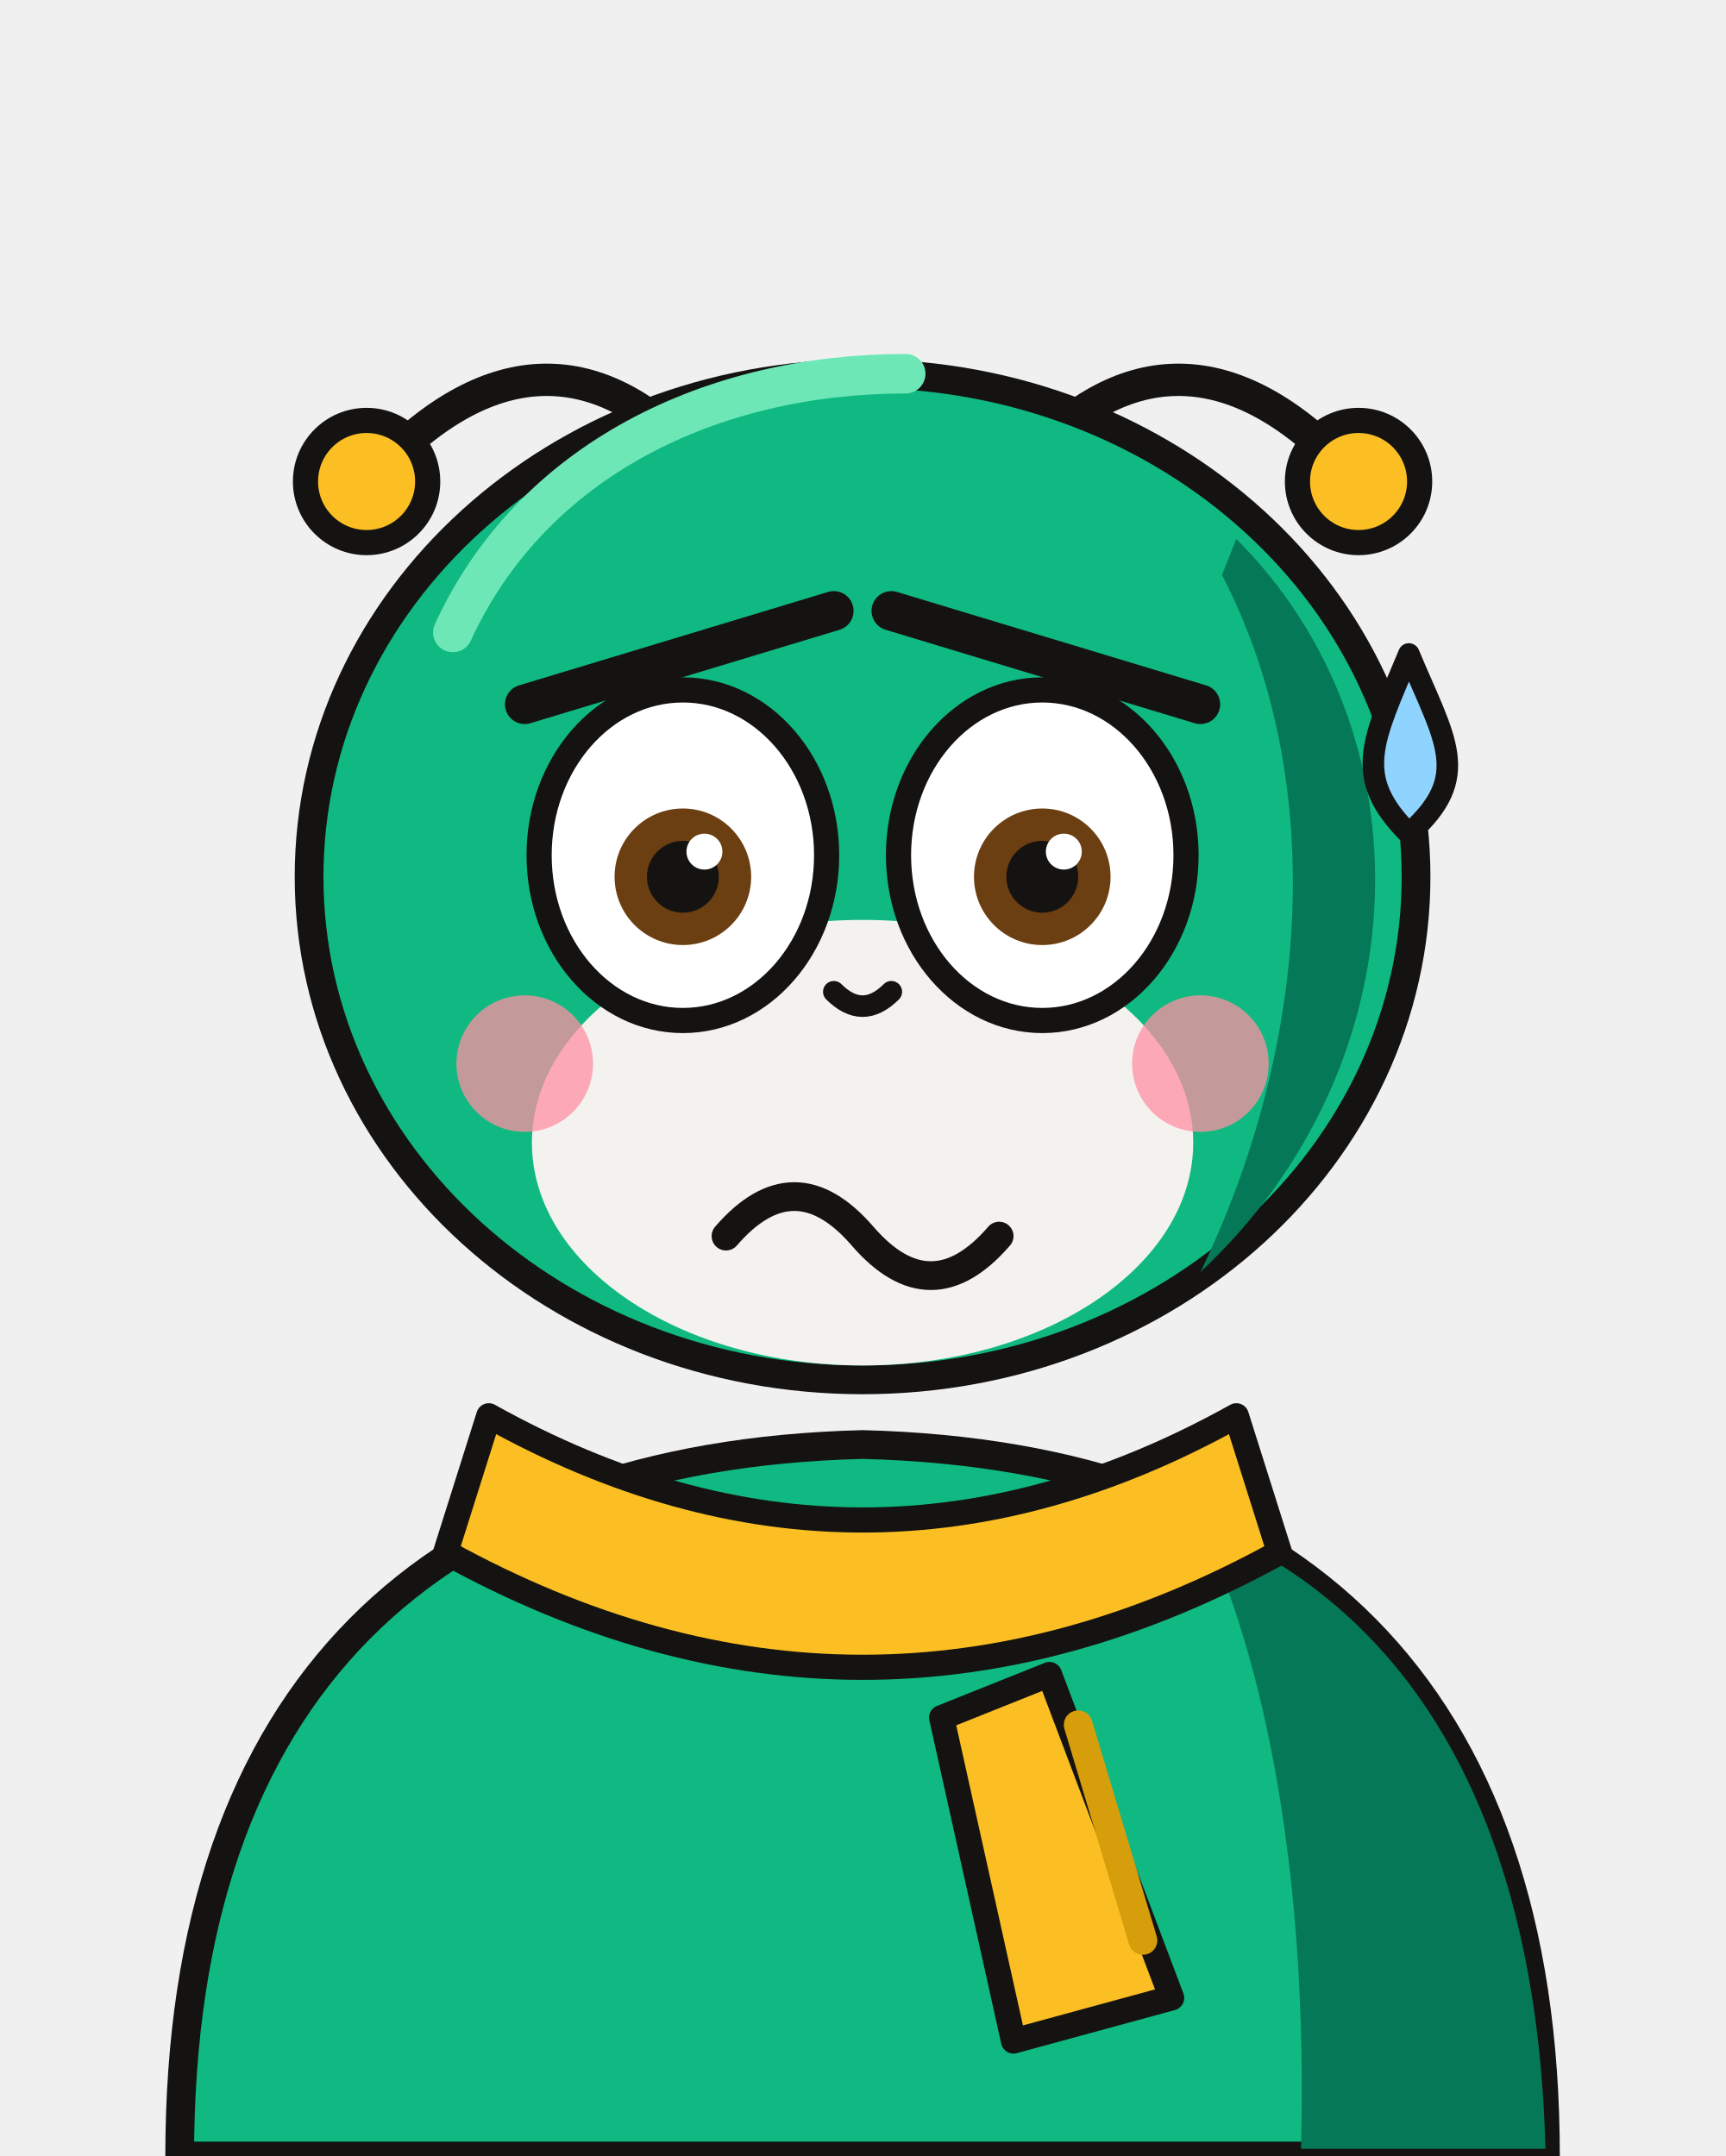
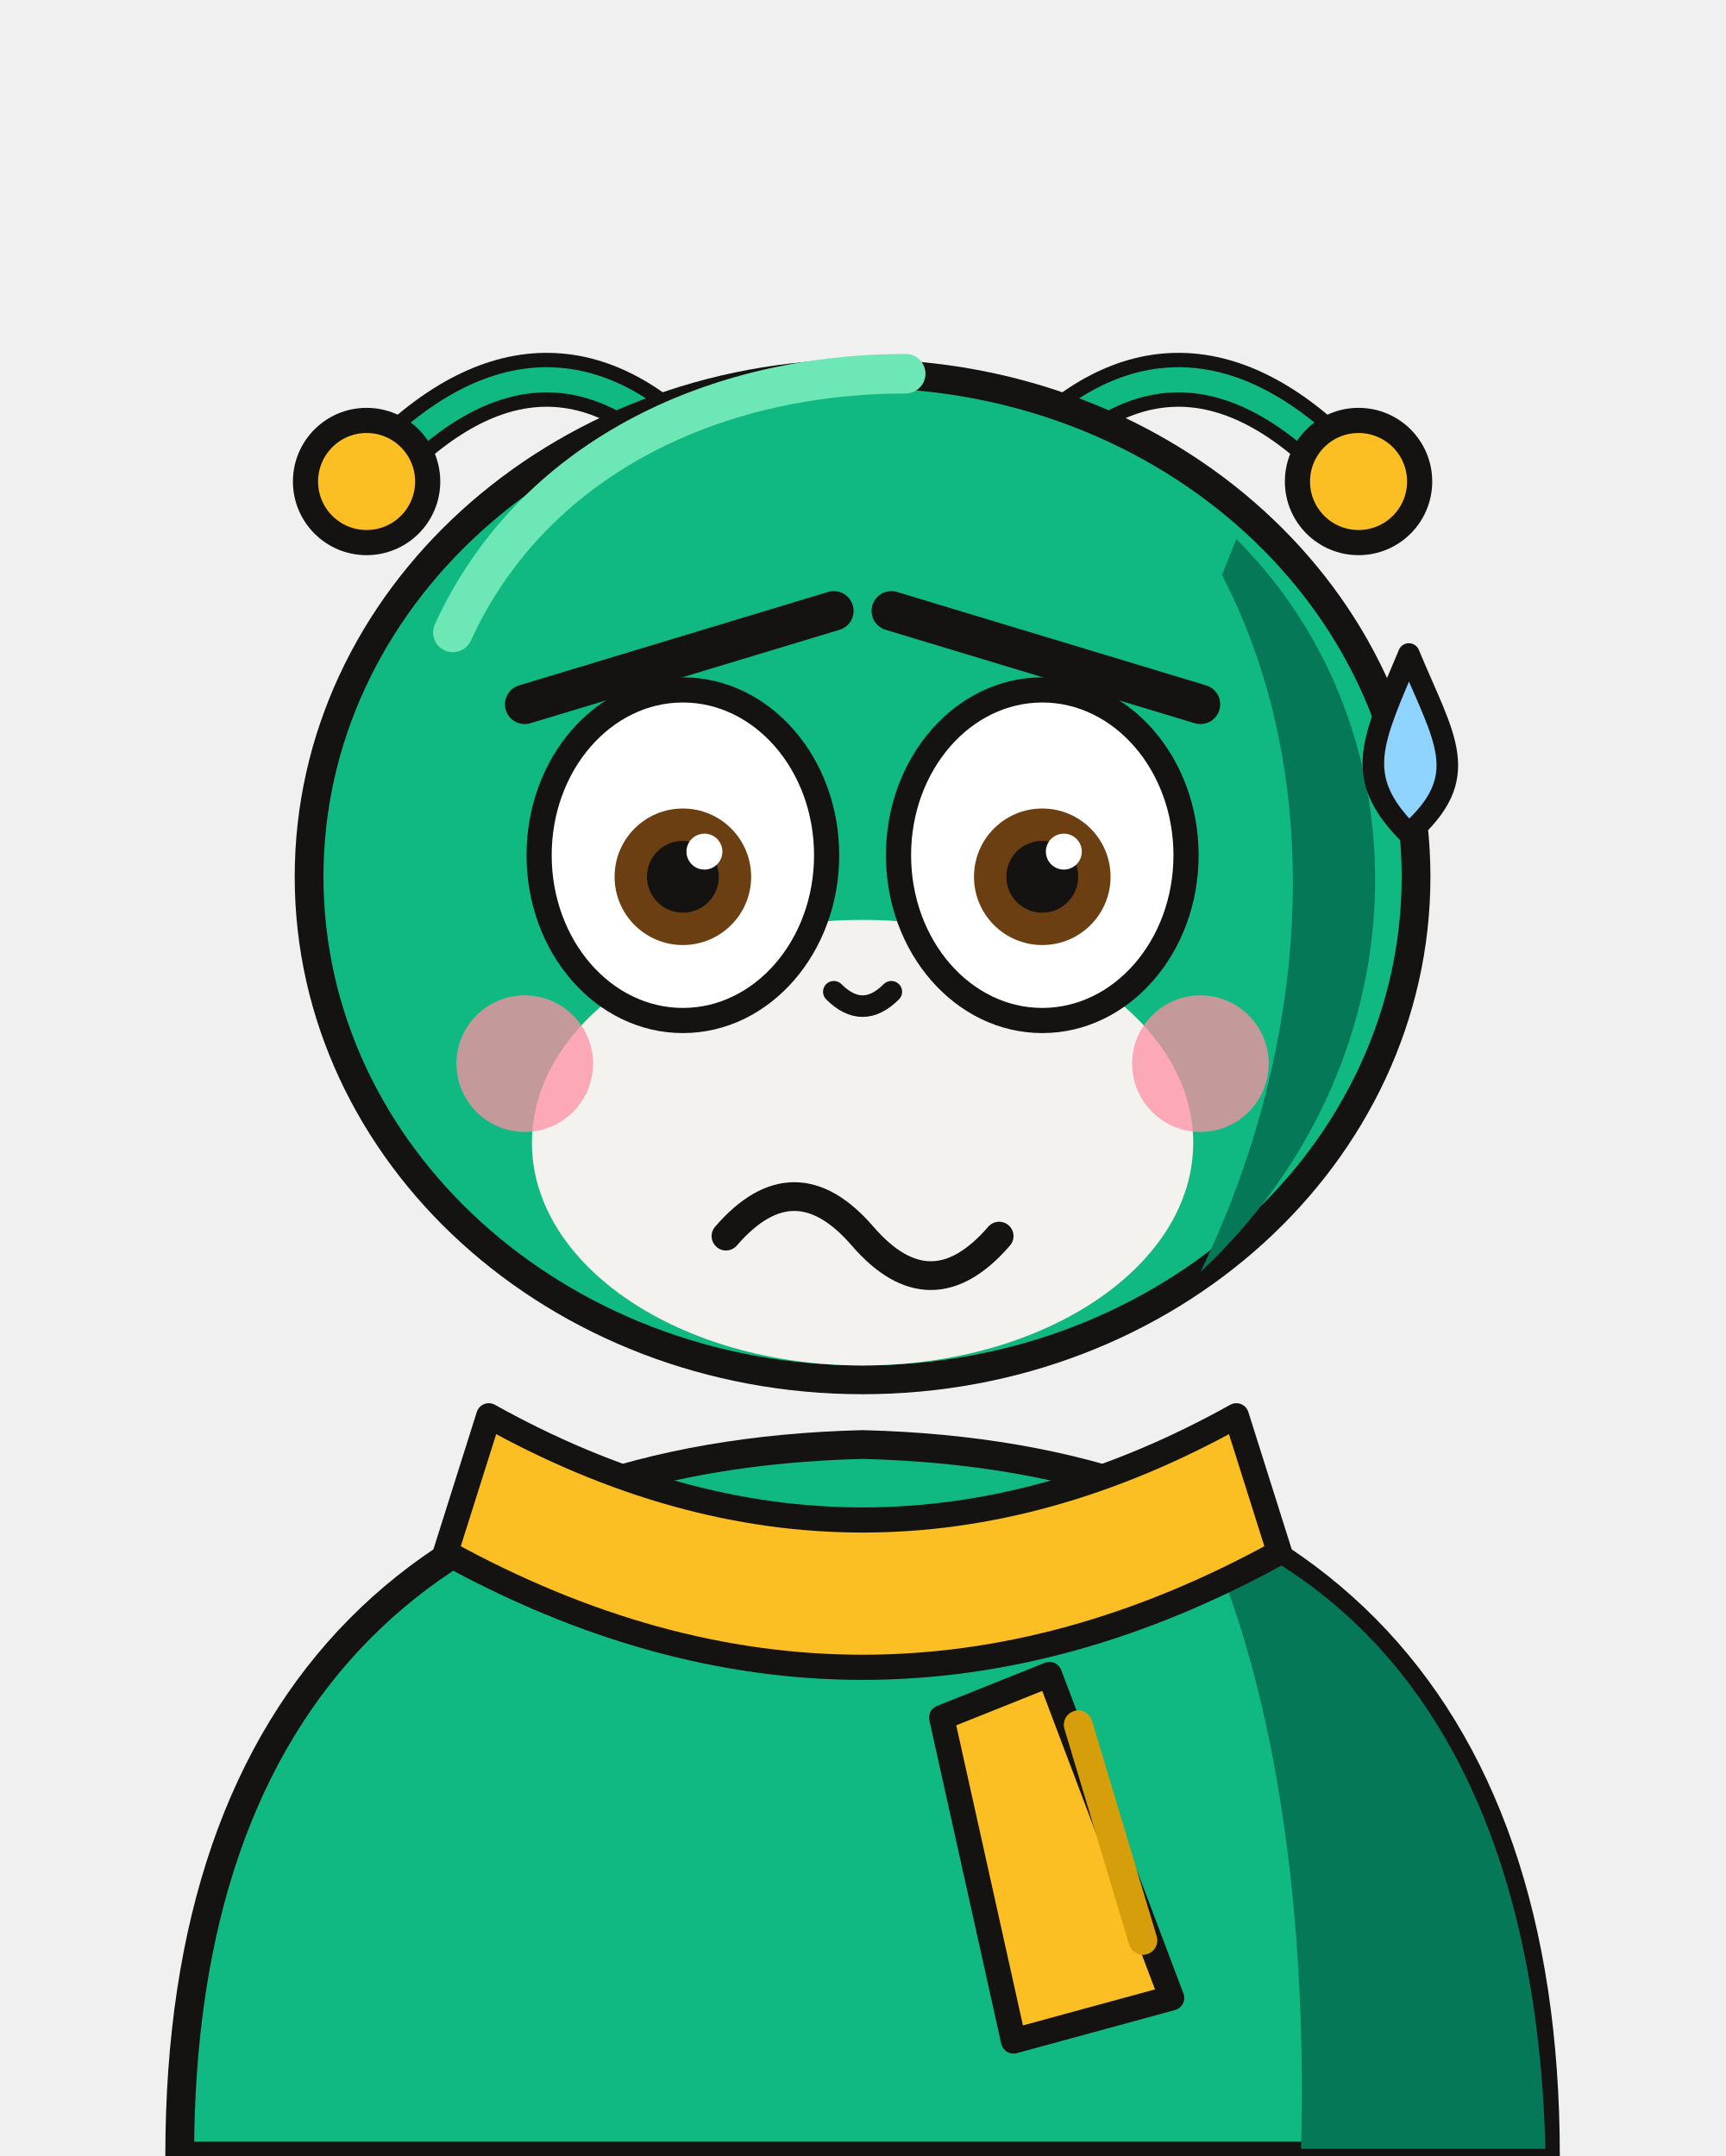
<svg xmlns="http://www.w3.org/2000/svg" width="480" height="600" viewBox="0 0 480 600" stroke-linejoin="round" stroke-linecap="round">
  <path d="M50 600 C50 470 120 405 240 402 C360 405 430 470 430 600 Z" fill="#10B981" stroke="#151311" stroke-width="8" />
  <path d="M334 424 C402 452 428 520 430 598 L362 598 C364 522 352 462 334 424 Z" fill="#047857" />
  <path d="M136 394 Q240 452 344 394 L356 432 Q240 496 124 432 Z" fill="#FBBF24" stroke="#151311" stroke-width="7" />
  <path d="M292 466 L326 556 L282 568 L262 478 Z" fill="#FBBF24" stroke="#151311" stroke-width="7" />
  <path d="M300 480 L318 540" stroke="#D69E0B" stroke-width="8" fill="none" />
  <g transform="">
-     <path d="M196 130 C170 100 140 96 108 128" fill="none" stroke="#151311" stroke-width="9" />
+     <path d="M196 130 C170 100 140 96 108 128" fill="none" stroke="#151311" stroke-width="15" />
+     <path d="M196 130 C170 100 140 96 108 128" fill="none" stroke="#10B981" stroke-width="7" />
    <circle cx="102" cy="134" r="17" fill="#FBBF24" stroke="#151311" stroke-width="7" />
-     <path d="M284 130 C310 100 340 96 372 128" fill="none" stroke="#151311" stroke-width="9" />
+     <path d="M284 130 C310 100 340 96 372 128" fill="none" stroke="#151311" stroke-width="15" />
+     <path d="M284 130 C310 100 340 96 372 128" fill="none" stroke="#10B981" stroke-width="7" />
    <circle cx="378" cy="134" r="17" fill="#FBBF24" stroke="#151311" stroke-width="7" />
    <ellipse cx="240" cy="244" rx="154" ry="140" fill="#10B981" stroke="#151311" stroke-width="8" />
    <path d="M344 150 C398 204 396 296 334 354 C364 292 370 218 340 160 Z" fill="#047857" />
    <path d="M126 176 C148 128 198 104 252 104" fill="none" stroke="#6EE7B7" stroke-width="11" />
    <ellipse cx="240" cy="318" rx="92" ry="62" fill="#F4F2EE" />
    <circle cx="146" cy="296" r="19" fill="#FF8FA3" fill-opacity=".75" />
    <circle cx="334" cy="296" r="19" fill="#FF8FA3" fill-opacity=".75" />
    <ellipse cx="190" cy="238" rx="40" ry="46" fill="#FFFFFF" stroke="#151311" stroke-width="7" />
    <circle cx="190" cy="244" r="19" fill="#6B3F12" />
    <circle cx="190" cy="244" r="10" fill="#151311" />
    <circle cx="196" cy="237" r="5" fill="#FFFFFF" />
    <ellipse cx="290" cy="238" rx="40" ry="46" fill="#FFFFFF" stroke="#151311" stroke-width="7" />
    <circle cx="290" cy="244" r="19" fill="#6B3F12" />
    <circle cx="290" cy="244" r="10" fill="#151311" />
    <circle cx="296" cy="237" r="5" fill="#FFFFFF" />
    <path d="M146 196 L232 170" fill="none" stroke="#151311" stroke-width="11" />
    <path d="M248 170 L334 196" fill="none" stroke="#151311" stroke-width="11" />
    <path d="M232 276 Q240 284 248 276" fill="none" stroke="#151311" stroke-width="6" />
    <path d="M202 344 Q221 322 240 344 T278 344" fill="none" stroke="#151311" stroke-width="8" />
    <path d="M392 182 C382 206 376 216 392 232 C410 216 402 206 392 182 Z" fill="#8FD3FF" stroke="#151311" stroke-width="6" />
  </g>
</svg>
